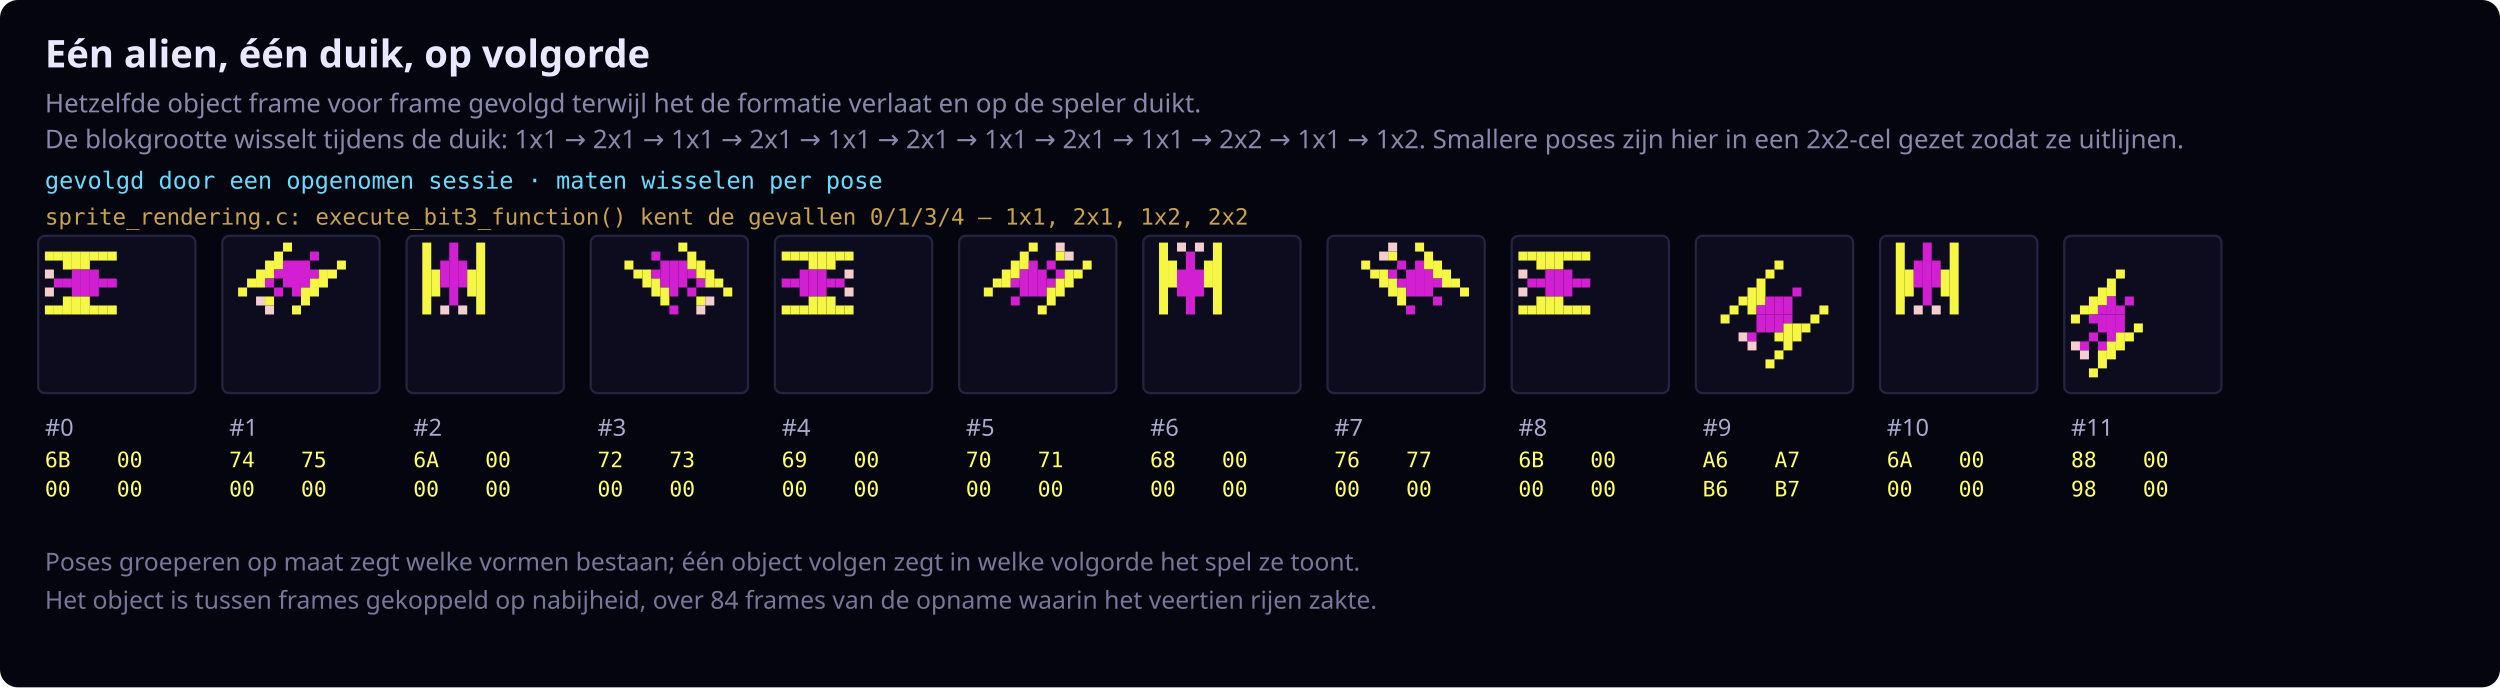
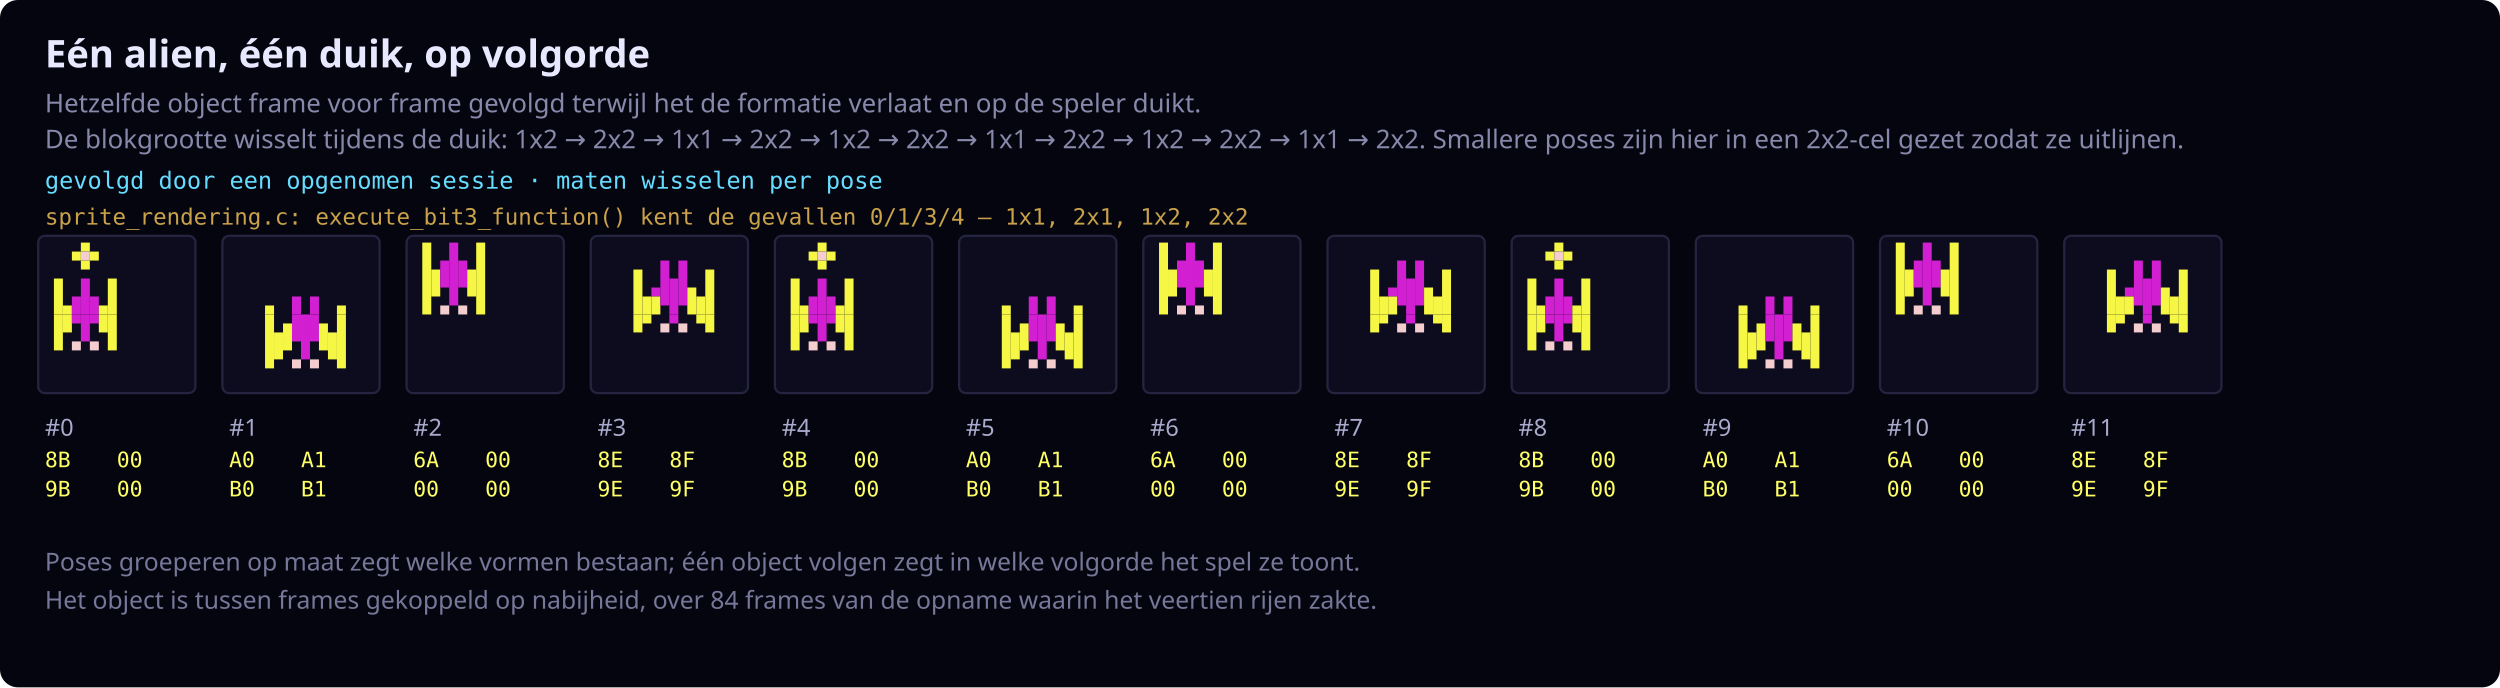
<svg xmlns="http://www.w3.org/2000/svg" width="1113" height="306" viewBox="0 0 1113 306" role="img" aria-label="Eén Phoenix-alien gevolgd door een duik, met wisselende pose en blokgrootte op volgorde.">
  <style>
  .bg{fill:#050510} .cell{fill:#0C0C1E;stroke:#242440;stroke-width:1}
  .h1{fill:#E8E8FF;font-family:'Segoe UI',system-ui,sans-serif;font-size:17px;font-weight:600}
  .sub{fill:#8888AA;font-family:'Segoe UI',system-ui,sans-serif;font-size:11.5px}
  .idx{fill:#FFFF66;font-family:monospace;font-size:9.5px}
  .lbl{fill:#AAAACC;font-family:'Segoe UI',system-ui,sans-serif;font-size:10.5px}
  .note{fill:#777799;font-family:'Segoe UI',system-ui,sans-serif;font-size:11px}
  .grp{fill:#66DDFF;font-family:monospace;font-size:10.5px}
  .src{fill:#C9A24A;font-family:monospace;font-size:10px}
</style>
  <rect class="bg" x="0" y="0" width="1113" height="306" rx="8" />
  <text class="h1" x="20" y="30">Eén alien, één duik, op volgorde</text>
  <text class="sub" x="20" y="50">Hetzelfde object frame voor frame gevolgd terwijl het de formatie verlaat en op de speler duikt.</text>
-   <text class="sub" x="20" y="66">De blokgrootte wisselt tijdens de duik: 1x1 → 2x1 → 1x1 → 2x1 → 1x1 → 2x1 → 1x1 → 2x1 → 1x1 → 2x2 → 1x1 → 1x2. Smallere poses zijn hier in een 2x2-cel gezet zodat ze uitlijnen.</text>
+   <text class="sub" x="20" y="66">De blokgrootte wisselt tijdens de duik: 1x2 → 2x2 → 1x1 → 2x2 → 1x2 → 2x2 → 1x1 → 2x2 → 1x2 → 2x2 → 1x1 → 2x2. Smallere poses zijn hier in een 2x2-cel gezet zodat ze uitlijnen.</text>
  <text class="grp" x="20" y="84">gevolgd door een opgenomen sessie · maten wisselen per pose</text>
  <text class="src" x="20" y="100">sprite_rendering.c: execute_bit3_function() kent de gevallen 0/1/3/4 — 1x1, 2x1, 1x2, 2x2</text>
  <rect class="cell" x="17" y="105" width="70" height="70" rx="3" />
-   <rect x="20" y="112" width="4" height="4" fill="#f6f644" />
-   <rect x="20" y="120" width="4" height="4" fill="#f4cdcf" />
-   <rect x="20" y="128" width="4" height="4" fill="#f4cdcf" />
-   <rect x="20" y="136" width="4" height="4" fill="#f6f644" />
-   <rect x="24" y="112" width="4" height="4" fill="#f6f644" />
-   <rect x="24" y="124" width="4" height="4" fill="#d31fd2" />
-   <rect x="24" y="136" width="4" height="4" fill="#f6f644" />
-   <rect x="28" y="112" width="4" height="8" fill="#f6f644" />
-   <rect x="28" y="124" width="4" height="4" fill="#d31fd2" />
-   <rect x="28" y="132" width="4" height="8" fill="#f6f644" />
-   <rect x="32" y="112" width="4" height="8" fill="#f6f644" />
-   <rect x="32" y="120" width="4" height="12" fill="#d31fd2" />
-   <rect x="32" y="132" width="4" height="8" fill="#f6f644" />
-   <rect x="36" y="112" width="4" height="8" fill="#f6f644" />
-   <rect x="36" y="120" width="4" height="12" fill="#d31fd2" />
-   <rect x="36" y="132" width="4" height="8" fill="#f6f644" />
+   <rect x="24" y="124" width="4" height="16" fill="#f6f644" />
+   <rect x="28" y="136" width="4" height="4" fill="#f6f644" />
+   <rect x="32" y="112" width="4" height="4" fill="#f6f644" />
+   <rect x="32" y="132" width="4" height="8" fill="#d31fd2" />
+   <rect x="36" y="108" width="4" height="4" fill="#f6f644" />
+   <rect x="36" y="112" width="4" height="4" fill="#f4cdcf" />
+   <rect x="36" y="116" width="4" height="4" fill="#f6f644" />
+   <rect x="36" y="124" width="4" height="16" fill="#d31fd2" />
  <rect x="40" y="112" width="4" height="4" fill="#f6f644" />
-   <rect x="40" y="120" width="4" height="12" fill="#d31fd2" />
-   <rect x="40" y="136" width="4" height="4" fill="#f6f644" />
-   <rect x="44" y="112" width="4" height="4" fill="#f6f644" />
-   <rect x="44" y="124" width="4" height="4" fill="#d31fd2" />
+   <rect x="40" y="132" width="4" height="8" fill="#d31fd2" />
  <rect x="44" y="136" width="4" height="4" fill="#f6f644" />
-   <rect x="48" y="112" width="4" height="4" fill="#f6f644" />
-   <rect x="48" y="124" width="4" height="4" fill="#d31fd2" />
-   <rect x="48" y="136" width="4" height="4" fill="#f6f644" />
+   <rect x="48" y="124" width="4" height="16" fill="#f6f644" />
+   <rect x="24" y="140" width="4" height="16" fill="#f6f644" />
+   <rect x="28" y="140" width="4" height="8" fill="#f6f644" />
+   <rect x="32" y="140" width="4" height="4" fill="#d31fd2" />
+   <rect x="32" y="152" width="4" height="4" fill="#f4cdcf" />
+   <rect x="36" y="140" width="4" height="12" fill="#d31fd2" />
+   <rect x="40" y="140" width="4" height="4" fill="#d31fd2" />
+   <rect x="40" y="152" width="4" height="4" fill="#f4cdcf" />
+   <rect x="44" y="140" width="4" height="8" fill="#f6f644" />
+   <rect x="48" y="140" width="4" height="16" fill="#f6f644" />
  <text class="lbl" x="20" y="194">#0</text>
-   <text class="idx" x="20" y="208">6B</text>
-   <text class="idx" x="20" y="221">00</text>
+   <text class="idx" x="20" y="208">8B</text>
+   <text class="idx" x="20" y="221">9B</text>
  <text class="idx" x="52" y="208">00</text>
  <text class="idx" x="52" y="221">00</text>
  <rect class="cell" x="99" y="105" width="70" height="70" rx="3" />
-   <rect x="106" y="128" width="4" height="4" fill="#f6f644" />
-   <rect x="110" y="124" width="4" height="4" fill="#f6f644" />
-   <rect x="114" y="120" width="4" height="8" fill="#f6f644" />
-   <rect x="114" y="132" width="4" height="4" fill="#f4cdcf" />
-   <rect x="118" y="116" width="4" height="8" fill="#f6f644" />
-   <rect x="118" y="124" width="4" height="4" fill="#d31fd2" />
-   <rect x="118" y="132" width="4" height="4" fill="#f6f644" />
-   <rect x="118" y="136" width="4" height="4" fill="#f4cdcf" />
-   <rect x="122" y="112" width="4" height="8" fill="#f6f644" />
-   <rect x="122" y="120" width="4" height="4" fill="#d31fd2" />
-   <rect x="122" y="128" width="4" height="4" fill="#d31fd2" />
-   <rect x="126" y="108" width="4" height="4" fill="#f6f644" />
-   <rect x="126" y="116" width="4" height="12" fill="#d31fd2" />
-   <rect x="130" y="116" width="4" height="16" fill="#d31fd2" />
-   <rect x="130" y="136" width="4" height="4" fill="#f6f644" />
-   <rect x="134" y="116" width="4" height="12" fill="#d31fd2" />
-   <rect x="134" y="128" width="4" height="8" fill="#f6f644" />
-   <rect x="138" y="112" width="4" height="4" fill="#d31fd2" />
-   <rect x="138" y="120" width="4" height="4" fill="#d31fd2" />
-   <rect x="138" y="124" width="4" height="8" fill="#f6f644" />
-   <rect x="142" y="120" width="4" height="8" fill="#f6f644" />
-   <rect x="146" y="120" width="4" height="4" fill="#f6f644" />
-   <rect x="150" y="116" width="4" height="4" fill="#f6f644" />
+   <rect x="118" y="136" width="4" height="4" fill="#f6f644" />
+   <rect x="130" y="132" width="4" height="8" fill="#d31fd2" />
+   <rect x="118" y="140" width="4" height="24" fill="#f6f644" />
+   <rect x="122" y="148" width="4" height="12" fill="#f6f644" />
+   <rect x="126" y="144" width="4" height="12" fill="#f6f644" />
+   <rect x="130" y="140" width="4" height="12" fill="#d31fd2" />
+   <rect x="130" y="160" width="4" height="4" fill="#f4cdcf" />
+   <rect x="138" y="132" width="4" height="8" fill="#d31fd2" />
+   <rect x="150" y="136" width="4" height="4" fill="#f6f644" />
+   <rect x="134" y="140" width="4" height="20" fill="#d31fd2" />
+   <rect x="138" y="140" width="4" height="12" fill="#d31fd2" />
+   <rect x="138" y="160" width="4" height="4" fill="#f4cdcf" />
+   <rect x="142" y="144" width="4" height="12" fill="#f6f644" />
+   <rect x="146" y="148" width="4" height="12" fill="#f6f644" />
+   <rect x="150" y="140" width="4" height="24" fill="#f6f644" />
  <text class="lbl" x="102" y="194">#1</text>
-   <text class="idx" x="102" y="208">74</text>
-   <text class="idx" x="102" y="221">00</text>
-   <text class="idx" x="134" y="208">75</text>
-   <text class="idx" x="134" y="221">00</text>
+   <text class="idx" x="102" y="208">A0</text>
+   <text class="idx" x="102" y="221">B0</text>
+   <text class="idx" x="134" y="208">A1</text>
+   <text class="idx" x="134" y="221">B1</text>
  <rect class="cell" x="181" y="105" width="70" height="70" rx="3" />
  <rect x="188" y="108" width="4" height="32" fill="#f6f644" />
  <rect x="192" y="120" width="4" height="12" fill="#f6f644" />
  <rect x="196" y="116" width="4" height="12" fill="#d31fd2" />
  <rect x="196" y="136" width="4" height="4" fill="#f4cdcf" />
  <rect x="200" y="108" width="4" height="28" fill="#d31fd2" />
  <rect x="204" y="116" width="4" height="12" fill="#d31fd2" />
  <rect x="204" y="136" width="4" height="4" fill="#f4cdcf" />
  <rect x="208" y="120" width="4" height="12" fill="#f6f644" />
  <rect x="212" y="108" width="4" height="32" fill="#f6f644" />
  <text class="lbl" x="184" y="194">#2</text>
  <text class="idx" x="184" y="208">6A</text>
  <text class="idx" x="184" y="221">00</text>
  <text class="idx" x="216" y="208">00</text>
  <text class="idx" x="216" y="221">00</text>
  <rect class="cell" x="263" y="105" width="70" height="70" rx="3" />
-   <rect x="278" y="116" width="4" height="4" fill="#f6f644" />
-   <rect x="282" y="120" width="4" height="4" fill="#f6f644" />
-   <rect x="286" y="120" width="4" height="8" fill="#f6f644" />
-   <rect x="290" y="112" width="4" height="4" fill="#d31fd2" />
-   <rect x="290" y="120" width="4" height="4" fill="#d31fd2" />
-   <rect x="290" y="124" width="4" height="8" fill="#f6f644" />
-   <rect x="294" y="116" width="4" height="12" fill="#d31fd2" />
-   <rect x="294" y="128" width="4" height="8" fill="#f6f644" />
-   <rect x="298" y="116" width="4" height="16" fill="#d31fd2" />
-   <rect x="298" y="136" width="4" height="4" fill="#d31fd2" />
-   <rect x="302" y="108" width="4" height="4" fill="#f6f644" />
-   <rect x="302" y="116" width="4" height="12" fill="#d31fd2" />
-   <rect x="306" y="112" width="4" height="8" fill="#f6f644" />
-   <rect x="306" y="120" width="4" height="4" fill="#d31fd2" />
-   <rect x="306" y="128" width="4" height="4" fill="#d31fd2" />
-   <rect x="310" y="116" width="4" height="8" fill="#f6f644" />
-   <rect x="310" y="124" width="4" height="4" fill="#d31fd2" />
-   <rect x="310" y="132" width="4" height="4" fill="#f6f644" />
-   <rect x="310" y="136" width="4" height="4" fill="#f4cdcf" />
-   <rect x="314" y="120" width="4" height="8" fill="#f6f644" />
-   <rect x="314" y="132" width="4" height="4" fill="#f4cdcf" />
-   <rect x="318" y="124" width="4" height="4" fill="#f6f644" />
-   <rect x="322" y="128" width="4" height="4" fill="#f6f644" />
+   <rect x="282" y="120" width="4" height="20" fill="#f6f644" />
+   <rect x="286" y="132" width="4" height="8" fill="#f6f644" />
+   <rect x="290" y="128" width="4" height="4" fill="#d31fd2" />
+   <rect x="290" y="132" width="4" height="8" fill="#f6f644" />
+   <rect x="294" y="116" width="4" height="20" fill="#d31fd2" />
+   <rect x="282" y="140" width="4" height="8" fill="#f6f644" />
+   <rect x="286" y="140" width="4" height="4" fill="#f6f644" />
+   <rect x="294" y="144" width="4" height="4" fill="#f4cdcf" />
+   <rect x="298" y="124" width="4" height="16" fill="#d31fd2" />
+   <rect x="302" y="116" width="4" height="20" fill="#d31fd2" />
+   <rect x="306" y="128" width="4" height="12" fill="#f6f644" />
+   <rect x="310" y="132" width="4" height="8" fill="#f6f644" />
+   <rect x="314" y="120" width="4" height="20" fill="#f6f644" />
+   <rect x="298" y="140" width="4" height="4" fill="#d31fd2" />
+   <rect x="302" y="144" width="4" height="4" fill="#f4cdcf" />
+   <rect x="310" y="140" width="4" height="4" fill="#f6f644" />
+   <rect x="314" y="140" width="4" height="8" fill="#f6f644" />
  <text class="lbl" x="266" y="194">#3</text>
-   <text class="idx" x="266" y="208">72</text>
-   <text class="idx" x="266" y="221">00</text>
-   <text class="idx" x="298" y="208">73</text>
-   <text class="idx" x="298" y="221">00</text>
+   <text class="idx" x="266" y="208">8E</text>
+   <text class="idx" x="266" y="221">9E</text>
+   <text class="idx" x="298" y="208">8F</text>
+   <text class="idx" x="298" y="221">9F</text>
  <rect class="cell" x="345" y="105" width="70" height="70" rx="3" />
-   <rect x="348" y="112" width="4" height="4" fill="#f6f644" />
-   <rect x="348" y="124" width="4" height="4" fill="#d31fd2" />
-   <rect x="348" y="136" width="4" height="4" fill="#f6f644" />
-   <rect x="352" y="112" width="4" height="4" fill="#f6f644" />
-   <rect x="352" y="124" width="4" height="4" fill="#d31fd2" />
-   <rect x="352" y="136" width="4" height="4" fill="#f6f644" />
-   <rect x="356" y="112" width="4" height="4" fill="#f6f644" />
-   <rect x="356" y="120" width="4" height="12" fill="#d31fd2" />
+   <rect x="352" y="124" width="4" height="16" fill="#f6f644" />
  <rect x="356" y="136" width="4" height="4" fill="#f6f644" />
-   <rect x="360" y="112" width="4" height="8" fill="#f6f644" />
-   <rect x="360" y="120" width="4" height="12" fill="#d31fd2" />
-   <rect x="360" y="132" width="4" height="8" fill="#f6f644" />
-   <rect x="364" y="112" width="4" height="8" fill="#f6f644" />
-   <rect x="364" y="120" width="4" height="12" fill="#d31fd2" />
-   <rect x="364" y="132" width="4" height="8" fill="#f6f644" />
-   <rect x="368" y="112" width="4" height="8" fill="#f6f644" />
-   <rect x="368" y="124" width="4" height="4" fill="#d31fd2" />
-   <rect x="368" y="132" width="4" height="8" fill="#f6f644" />
-   <rect x="372" y="112" width="4" height="4" fill="#f6f644" />
-   <rect x="372" y="124" width="4" height="4" fill="#d31fd2" />
+   <rect x="360" y="112" width="4" height="4" fill="#f6f644" />
+   <rect x="360" y="132" width="4" height="8" fill="#d31fd2" />
+   <rect x="364" y="108" width="4" height="4" fill="#f6f644" />
+   <rect x="364" y="112" width="4" height="4" fill="#f4cdcf" />
+   <rect x="364" y="116" width="4" height="4" fill="#f6f644" />
+   <rect x="364" y="124" width="4" height="16" fill="#d31fd2" />
+   <rect x="368" y="112" width="4" height="4" fill="#f6f644" />
+   <rect x="368" y="132" width="4" height="8" fill="#d31fd2" />
  <rect x="372" y="136" width="4" height="4" fill="#f6f644" />
-   <rect x="376" y="112" width="4" height="4" fill="#f6f644" />
-   <rect x="376" y="120" width="4" height="4" fill="#f4cdcf" />
-   <rect x="376" y="128" width="4" height="4" fill="#f4cdcf" />
-   <rect x="376" y="136" width="4" height="4" fill="#f6f644" />
+   <rect x="376" y="124" width="4" height="16" fill="#f6f644" />
+   <rect x="352" y="140" width="4" height="16" fill="#f6f644" />
+   <rect x="356" y="140" width="4" height="8" fill="#f6f644" />
+   <rect x="360" y="140" width="4" height="4" fill="#d31fd2" />
+   <rect x="360" y="152" width="4" height="4" fill="#f4cdcf" />
+   <rect x="364" y="140" width="4" height="12" fill="#d31fd2" />
+   <rect x="368" y="140" width="4" height="4" fill="#d31fd2" />
+   <rect x="368" y="152" width="4" height="4" fill="#f4cdcf" />
+   <rect x="372" y="140" width="4" height="8" fill="#f6f644" />
+   <rect x="376" y="140" width="4" height="16" fill="#f6f644" />
  <text class="lbl" x="348" y="194">#4</text>
-   <text class="idx" x="348" y="208">69</text>
-   <text class="idx" x="348" y="221">00</text>
+   <text class="idx" x="348" y="208">8B</text>
+   <text class="idx" x="348" y="221">9B</text>
  <text class="idx" x="380" y="208">00</text>
  <text class="idx" x="380" y="221">00</text>
  <rect class="cell" x="427" y="105" width="70" height="70" rx="3" />
-   <rect x="438" y="128" width="4" height="4" fill="#f6f644" />
-   <rect x="442" y="124" width="4" height="4" fill="#f6f644" />
-   <rect x="446" y="120" width="4" height="8" fill="#f6f644" />
-   <rect x="450" y="116" width="4" height="8" fill="#f6f644" />
-   <rect x="450" y="124" width="4" height="4" fill="#d31fd2" />
-   <rect x="450" y="132" width="4" height="4" fill="#d31fd2" />
-   <rect x="454" y="112" width="4" height="8" fill="#f6f644" />
-   <rect x="454" y="120" width="4" height="12" fill="#d31fd2" />
-   <rect x="458" y="108" width="4" height="4" fill="#f6f644" />
-   <rect x="458" y="116" width="4" height="16" fill="#d31fd2" />
-   <rect x="462" y="120" width="4" height="12" fill="#d31fd2" />
-   <rect x="462" y="136" width="4" height="4" fill="#f6f644" />
-   <rect x="466" y="116" width="4" height="4" fill="#d31fd2" />
-   <rect x="466" y="124" width="4" height="4" fill="#d31fd2" />
-   <rect x="466" y="128" width="4" height="8" fill="#f6f644" />
-   <rect x="470" y="108" width="4" height="4" fill="#f4cdcf" />
-   <rect x="470" y="112" width="4" height="4" fill="#f6f644" />
-   <rect x="470" y="120" width="4" height="4" fill="#d31fd2" />
-   <rect x="470" y="124" width="4" height="8" fill="#f6f644" />
-   <rect x="474" y="112" width="4" height="4" fill="#f4cdcf" />
-   <rect x="474" y="120" width="4" height="8" fill="#f6f644" />
-   <rect x="478" y="120" width="4" height="4" fill="#f6f644" />
-   <rect x="482" y="116" width="4" height="4" fill="#f6f644" />
+   <rect x="446" y="136" width="4" height="4" fill="#f6f644" />
+   <rect x="458" y="132" width="4" height="8" fill="#d31fd2" />
+   <rect x="446" y="140" width="4" height="24" fill="#f6f644" />
+   <rect x="450" y="148" width="4" height="12" fill="#f6f644" />
+   <rect x="454" y="144" width="4" height="12" fill="#f6f644" />
+   <rect x="458" y="140" width="4" height="12" fill="#d31fd2" />
+   <rect x="458" y="160" width="4" height="4" fill="#f4cdcf" />
+   <rect x="466" y="132" width="4" height="8" fill="#d31fd2" />
+   <rect x="478" y="136" width="4" height="4" fill="#f6f644" />
+   <rect x="462" y="140" width="4" height="20" fill="#d31fd2" />
+   <rect x="466" y="140" width="4" height="12" fill="#d31fd2" />
+   <rect x="466" y="160" width="4" height="4" fill="#f4cdcf" />
+   <rect x="470" y="144" width="4" height="12" fill="#f6f644" />
+   <rect x="474" y="148" width="4" height="12" fill="#f6f644" />
+   <rect x="478" y="140" width="4" height="24" fill="#f6f644" />
  <text class="lbl" x="430" y="194">#5</text>
-   <text class="idx" x="430" y="208">70</text>
-   <text class="idx" x="430" y="221">00</text>
-   <text class="idx" x="462" y="208">71</text>
-   <text class="idx" x="462" y="221">00</text>
+   <text class="idx" x="430" y="208">A0</text>
+   <text class="idx" x="430" y="221">B0</text>
+   <text class="idx" x="462" y="208">A1</text>
+   <text class="idx" x="462" y="221">B1</text>
  <rect class="cell" x="509" y="105" width="70" height="70" rx="3" />
  <rect x="516" y="108" width="4" height="32" fill="#f6f644" />
-   <rect x="520" y="116" width="4" height="12" fill="#f6f644" />
-   <rect x="524" y="108" width="4" height="4" fill="#f4cdcf" />
-   <rect x="524" y="120" width="4" height="12" fill="#d31fd2" />
-   <rect x="528" y="112" width="4" height="28" fill="#d31fd2" />
-   <rect x="532" y="108" width="4" height="4" fill="#f4cdcf" />
-   <rect x="532" y="120" width="4" height="12" fill="#d31fd2" />
-   <rect x="536" y="116" width="4" height="12" fill="#f6f644" />
+   <rect x="520" y="120" width="4" height="12" fill="#f6f644" />
+   <rect x="524" y="116" width="4" height="12" fill="#d31fd2" />
+   <rect x="524" y="136" width="4" height="4" fill="#f4cdcf" />
+   <rect x="528" y="108" width="4" height="28" fill="#d31fd2" />
+   <rect x="532" y="116" width="4" height="12" fill="#d31fd2" />
+   <rect x="532" y="136" width="4" height="4" fill="#f4cdcf" />
+   <rect x="536" y="120" width="4" height="12" fill="#f6f644" />
  <rect x="540" y="108" width="4" height="32" fill="#f6f644" />
  <text class="lbl" x="512" y="194">#6</text>
-   <text class="idx" x="512" y="208">68</text>
+   <text class="idx" x="512" y="208">6A</text>
  <text class="idx" x="512" y="221">00</text>
  <text class="idx" x="544" y="208">00</text>
  <text class="idx" x="544" y="221">00</text>
  <rect class="cell" x="591" y="105" width="70" height="70" rx="3" />
-   <rect x="606" y="116" width="4" height="4" fill="#f6f644" />
-   <rect x="610" y="120" width="4" height="4" fill="#f6f644" />
-   <rect x="614" y="112" width="4" height="4" fill="#f4cdcf" />
-   <rect x="614" y="120" width="4" height="8" fill="#f6f644" />
-   <rect x="618" y="108" width="4" height="4" fill="#f4cdcf" />
-   <rect x="618" y="112" width="4" height="4" fill="#f6f644" />
-   <rect x="618" y="120" width="4" height="4" fill="#d31fd2" />
-   <rect x="618" y="124" width="4" height="8" fill="#f6f644" />
-   <rect x="622" y="116" width="4" height="4" fill="#d31fd2" />
-   <rect x="622" y="124" width="4" height="4" fill="#d31fd2" />
-   <rect x="622" y="128" width="4" height="8" fill="#f6f644" />
-   <rect x="626" y="120" width="4" height="12" fill="#d31fd2" />
-   <rect x="626" y="136" width="4" height="4" fill="#d31fd2" />
-   <rect x="630" y="108" width="4" height="4" fill="#f6f644" />
-   <rect x="630" y="116" width="4" height="16" fill="#d31fd2" />
-   <rect x="634" y="112" width="4" height="8" fill="#f6f644" />
-   <rect x="634" y="120" width="4" height="12" fill="#d31fd2" />
-   <rect x="638" y="116" width="4" height="8" fill="#f6f644" />
-   <rect x="638" y="124" width="4" height="4" fill="#d31fd2" />
-   <rect x="638" y="132" width="4" height="4" fill="#d31fd2" />
-   <rect x="642" y="120" width="4" height="8" fill="#f6f644" />
-   <rect x="646" y="124" width="4" height="4" fill="#f6f644" />
-   <rect x="650" y="128" width="4" height="4" fill="#f6f644" />
+   <rect x="610" y="120" width="4" height="20" fill="#f6f644" />
+   <rect x="614" y="132" width="4" height="8" fill="#f6f644" />
+   <rect x="618" y="128" width="4" height="4" fill="#d31fd2" />
+   <rect x="618" y="132" width="4" height="8" fill="#f6f644" />
+   <rect x="622" y="116" width="4" height="20" fill="#d31fd2" />
+   <rect x="610" y="140" width="4" height="8" fill="#f6f644" />
+   <rect x="614" y="140" width="4" height="4" fill="#f6f644" />
+   <rect x="622" y="144" width="4" height="4" fill="#f4cdcf" />
+   <rect x="626" y="124" width="4" height="16" fill="#d31fd2" />
+   <rect x="630" y="116" width="4" height="20" fill="#d31fd2" />
+   <rect x="634" y="128" width="4" height="12" fill="#f6f644" />
+   <rect x="638" y="132" width="4" height="8" fill="#f6f644" />
+   <rect x="642" y="120" width="4" height="20" fill="#f6f644" />
+   <rect x="626" y="140" width="4" height="4" fill="#d31fd2" />
+   <rect x="630" y="144" width="4" height="4" fill="#f4cdcf" />
+   <rect x="638" y="140" width="4" height="4" fill="#f6f644" />
+   <rect x="642" y="140" width="4" height="8" fill="#f6f644" />
  <text class="lbl" x="594" y="194">#7</text>
-   <text class="idx" x="594" y="208">76</text>
-   <text class="idx" x="594" y="221">00</text>
-   <text class="idx" x="626" y="208">77</text>
-   <text class="idx" x="626" y="221">00</text>
+   <text class="idx" x="594" y="208">8E</text>
+   <text class="idx" x="594" y="221">9E</text>
+   <text class="idx" x="626" y="208">8F</text>
+   <text class="idx" x="626" y="221">9F</text>
  <rect class="cell" x="673" y="105" width="70" height="70" rx="3" />
-   <rect x="676" y="112" width="4" height="4" fill="#f6f644" />
-   <rect x="676" y="120" width="4" height="4" fill="#f4cdcf" />
-   <rect x="676" y="128" width="4" height="4" fill="#f4cdcf" />
-   <rect x="676" y="136" width="4" height="4" fill="#f6f644" />
-   <rect x="680" y="112" width="4" height="4" fill="#f6f644" />
-   <rect x="680" y="124" width="4" height="4" fill="#d31fd2" />
-   <rect x="680" y="136" width="4" height="4" fill="#f6f644" />
-   <rect x="684" y="112" width="4" height="8" fill="#f6f644" />
-   <rect x="684" y="124" width="4" height="4" fill="#d31fd2" />
-   <rect x="684" y="132" width="4" height="8" fill="#f6f644" />
-   <rect x="688" y="112" width="4" height="8" fill="#f6f644" />
-   <rect x="688" y="120" width="4" height="12" fill="#d31fd2" />
-   <rect x="688" y="132" width="4" height="8" fill="#f6f644" />
-   <rect x="692" y="112" width="4" height="8" fill="#f6f644" />
-   <rect x="692" y="120" width="4" height="12" fill="#d31fd2" />
-   <rect x="692" y="132" width="4" height="8" fill="#f6f644" />
+   <rect x="680" y="124" width="4" height="16" fill="#f6f644" />
+   <rect x="684" y="136" width="4" height="4" fill="#f6f644" />
+   <rect x="688" y="112" width="4" height="4" fill="#f6f644" />
+   <rect x="688" y="132" width="4" height="8" fill="#d31fd2" />
+   <rect x="692" y="108" width="4" height="4" fill="#f6f644" />
+   <rect x="692" y="112" width="4" height="4" fill="#f4cdcf" />
+   <rect x="692" y="116" width="4" height="4" fill="#f6f644" />
+   <rect x="692" y="124" width="4" height="16" fill="#d31fd2" />
  <rect x="696" y="112" width="4" height="4" fill="#f6f644" />
-   <rect x="696" y="120" width="4" height="12" fill="#d31fd2" />
-   <rect x="696" y="136" width="4" height="4" fill="#f6f644" />
-   <rect x="700" y="112" width="4" height="4" fill="#f6f644" />
-   <rect x="700" y="124" width="4" height="4" fill="#d31fd2" />
+   <rect x="696" y="132" width="4" height="8" fill="#d31fd2" />
  <rect x="700" y="136" width="4" height="4" fill="#f6f644" />
-   <rect x="704" y="112" width="4" height="4" fill="#f6f644" />
-   <rect x="704" y="124" width="4" height="4" fill="#d31fd2" />
-   <rect x="704" y="136" width="4" height="4" fill="#f6f644" />
+   <rect x="704" y="124" width="4" height="16" fill="#f6f644" />
+   <rect x="680" y="140" width="4" height="16" fill="#f6f644" />
+   <rect x="684" y="140" width="4" height="8" fill="#f6f644" />
+   <rect x="688" y="140" width="4" height="4" fill="#d31fd2" />
+   <rect x="688" y="152" width="4" height="4" fill="#f4cdcf" />
+   <rect x="692" y="140" width="4" height="12" fill="#d31fd2" />
+   <rect x="696" y="140" width="4" height="4" fill="#d31fd2" />
+   <rect x="696" y="152" width="4" height="4" fill="#f4cdcf" />
+   <rect x="700" y="140" width="4" height="8" fill="#f6f644" />
+   <rect x="704" y="140" width="4" height="16" fill="#f6f644" />
  <text class="lbl" x="676" y="194">#8</text>
-   <text class="idx" x="676" y="208">6B</text>
-   <text class="idx" x="676" y="221">00</text>
+   <text class="idx" x="676" y="208">8B</text>
+   <text class="idx" x="676" y="221">9B</text>
  <text class="idx" x="708" y="208">00</text>
  <text class="idx" x="708" y="221">00</text>
  <rect class="cell" x="755" y="105" width="70" height="70" rx="3" />
-   <rect x="770" y="136" width="4" height="4" fill="#f6f644" />
-   <rect x="774" y="132" width="4" height="4" fill="#f6f644" />
-   <rect x="778" y="128" width="4" height="12" fill="#f6f644" />
-   <rect x="782" y="124" width="4" height="12" fill="#f6f644" />
-   <rect x="782" y="136" width="4" height="4" fill="#d31fd2" />
-   <rect x="786" y="120" width="4" height="4" fill="#f6f644" />
+   <rect x="774" y="136" width="4" height="4" fill="#f6f644" />
  <rect x="786" y="132" width="4" height="8" fill="#d31fd2" />
-   <rect x="766" y="140" width="4" height="4" fill="#f6f644" />
-   <rect x="774" y="148" width="4" height="4" fill="#f4cdcf" />
-   <rect x="778" y="148" width="4" height="4" fill="#d31fd2" />
-   <rect x="778" y="152" width="4" height="4" fill="#f4cdcf" />
-   <rect x="782" y="140" width="4" height="8" fill="#d31fd2" />
-   <rect x="786" y="140" width="4" height="8" fill="#d31fd2" />
-   <rect x="786" y="160" width="4" height="4" fill="#f6f644" />
-   <rect x="790" y="116" width="4" height="4" fill="#f6f644" />
-   <rect x="790" y="132" width="4" height="8" fill="#d31fd2" />
+   <rect x="774" y="140" width="4" height="24" fill="#f6f644" />
+   <rect x="778" y="148" width="4" height="12" fill="#f6f644" />
+   <rect x="782" y="144" width="4" height="12" fill="#f6f644" />
+   <rect x="786" y="140" width="4" height="12" fill="#d31fd2" />
+   <rect x="786" y="160" width="4" height="4" fill="#f4cdcf" />
  <rect x="794" y="132" width="4" height="8" fill="#d31fd2" />
-   <rect x="798" y="128" width="4" height="4" fill="#d31fd2" />
-   <rect x="810" y="136" width="4" height="4" fill="#f6f644" />
-   <rect x="790" y="140" width="4" height="8" fill="#d31fd2" />
-   <rect x="790" y="148" width="4" height="4" fill="#f6f644" />
-   <rect x="790" y="156" width="4" height="4" fill="#f6f644" />
-   <rect x="794" y="140" width="4" height="4" fill="#d31fd2" />
-   <rect x="794" y="144" width="4" height="12" fill="#f6f644" />
-   <rect x="798" y="144" width="4" height="8" fill="#f6f644" />
-   <rect x="802" y="144" width="4" height="4" fill="#f6f644" />
-   <rect x="806" y="140" width="4" height="4" fill="#f6f644" />
+   <rect x="806" y="136" width="4" height="4" fill="#f6f644" />
+   <rect x="790" y="140" width="4" height="20" fill="#d31fd2" />
+   <rect x="794" y="140" width="4" height="12" fill="#d31fd2" />
+   <rect x="794" y="160" width="4" height="4" fill="#f4cdcf" />
+   <rect x="798" y="144" width="4" height="12" fill="#f6f644" />
+   <rect x="802" y="148" width="4" height="12" fill="#f6f644" />
+   <rect x="806" y="140" width="4" height="24" fill="#f6f644" />
  <text class="lbl" x="758" y="194">#9</text>
-   <text class="idx" x="758" y="208">A6</text>
-   <text class="idx" x="758" y="221">B6</text>
-   <text class="idx" x="790" y="208">A7</text>
-   <text class="idx" x="790" y="221">B7</text>
+   <text class="idx" x="758" y="208">A0</text>
+   <text class="idx" x="758" y="221">B0</text>
+   <text class="idx" x="790" y="208">A1</text>
+   <text class="idx" x="790" y="221">B1</text>
  <rect class="cell" x="837" y="105" width="70" height="70" rx="3" />
  <rect x="844" y="108" width="4" height="32" fill="#f6f644" />
  <rect x="848" y="120" width="4" height="12" fill="#f6f644" />
  <rect x="852" y="116" width="4" height="12" fill="#d31fd2" />
  <rect x="852" y="136" width="4" height="4" fill="#f4cdcf" />
  <rect x="856" y="108" width="4" height="28" fill="#d31fd2" />
  <rect x="860" y="116" width="4" height="12" fill="#d31fd2" />
  <rect x="860" y="136" width="4" height="4" fill="#f4cdcf" />
  <rect x="864" y="120" width="4" height="12" fill="#f6f644" />
  <rect x="868" y="108" width="4" height="32" fill="#f6f644" />
  <text class="lbl" x="840" y="194">#10</text>
  <text class="idx" x="840" y="208">6A</text>
  <text class="idx" x="840" y="221">00</text>
  <text class="idx" x="872" y="208">00</text>
  <text class="idx" x="872" y="221">00</text>
  <rect class="cell" x="919" y="105" width="70" height="70" rx="3" />
-   <rect x="926" y="136" width="4" height="4" fill="#f6f644" />
-   <rect x="930" y="132" width="4" height="8" fill="#f6f644" />
-   <rect x="934" y="128" width="4" height="8" fill="#f6f644" />
-   <rect x="934" y="136" width="4" height="4" fill="#d31fd2" />
-   <rect x="938" y="124" width="4" height="8" fill="#f6f644" />
-   <rect x="938" y="132" width="4" height="8" fill="#d31fd2" />
-   <rect x="942" y="120" width="4" height="4" fill="#f6f644" />
-   <rect x="942" y="136" width="4" height="4" fill="#d31fd2" />
-   <rect x="946" y="132" width="4" height="4" fill="#d31fd2" />
-   <rect x="922" y="140" width="4" height="4" fill="#f6f644" />
-   <rect x="922" y="152" width="4" height="4" fill="#f4cdcf" />
-   <rect x="926" y="152" width="4" height="4" fill="#d31fd2" />
-   <rect x="926" y="156" width="4" height="4" fill="#f4cdcf" />
-   <rect x="930" y="140" width="4" height="4" fill="#d31fd2" />
-   <rect x="930" y="148" width="4" height="4" fill="#d31fd2" />
-   <rect x="930" y="164" width="4" height="4" fill="#f6f644" />
-   <rect x="934" y="140" width="4" height="8" fill="#d31fd2" />
-   <rect x="934" y="152" width="4" height="4" fill="#d31fd2" />
-   <rect x="934" y="156" width="4" height="8" fill="#f6f644" />
-   <rect x="938" y="140" width="4" height="12" fill="#d31fd2" />
-   <rect x="938" y="152" width="4" height="8" fill="#f6f644" />
-   <rect x="942" y="140" width="4" height="8" fill="#d31fd2" />
-   <rect x="942" y="148" width="4" height="8" fill="#f6f644" />
-   <rect x="946" y="148" width="4" height="4" fill="#f6f644" />
-   <rect x="950" y="144" width="4" height="4" fill="#f6f644" />
+   <rect x="938" y="120" width="4" height="20" fill="#f6f644" />
+   <rect x="942" y="132" width="4" height="8" fill="#f6f644" />
+   <rect x="946" y="128" width="4" height="4" fill="#d31fd2" />
+   <rect x="946" y="132" width="4" height="8" fill="#f6f644" />
+   <rect x="950" y="116" width="4" height="20" fill="#d31fd2" />
+   <rect x="938" y="140" width="4" height="8" fill="#f6f644" />
+   <rect x="942" y="140" width="4" height="4" fill="#f6f644" />
+   <rect x="950" y="144" width="4" height="4" fill="#f4cdcf" />
+   <rect x="954" y="124" width="4" height="16" fill="#d31fd2" />
+   <rect x="958" y="116" width="4" height="20" fill="#d31fd2" />
+   <rect x="962" y="128" width="4" height="12" fill="#f6f644" />
+   <rect x="966" y="132" width="4" height="8" fill="#f6f644" />
+   <rect x="970" y="120" width="4" height="20" fill="#f6f644" />
+   <rect x="954" y="140" width="4" height="4" fill="#d31fd2" />
+   <rect x="958" y="144" width="4" height="4" fill="#f4cdcf" />
+   <rect x="966" y="140" width="4" height="4" fill="#f6f644" />
+   <rect x="970" y="140" width="4" height="8" fill="#f6f644" />
  <text class="lbl" x="922" y="194">#11</text>
-   <text class="idx" x="922" y="208">88</text>
-   <text class="idx" x="922" y="221">98</text>
-   <text class="idx" x="954" y="208">00</text>
-   <text class="idx" x="954" y="221">00</text>
+   <text class="idx" x="922" y="208">8E</text>
+   <text class="idx" x="922" y="221">9E</text>
+   <text class="idx" x="954" y="208">8F</text>
+   <text class="idx" x="954" y="221">9F</text>
  <text class="note" x="20" y="254">Poses groeperen op maat zegt welke vormen bestaan; één object volgen zegt in welke volgorde het spel ze toont.</text>
  <text class="note" x="20" y="271">Het object is tussen frames gekoppeld op nabijheid, over 84 frames van de opname waarin het veertien rijen zakte.</text>
</svg>
